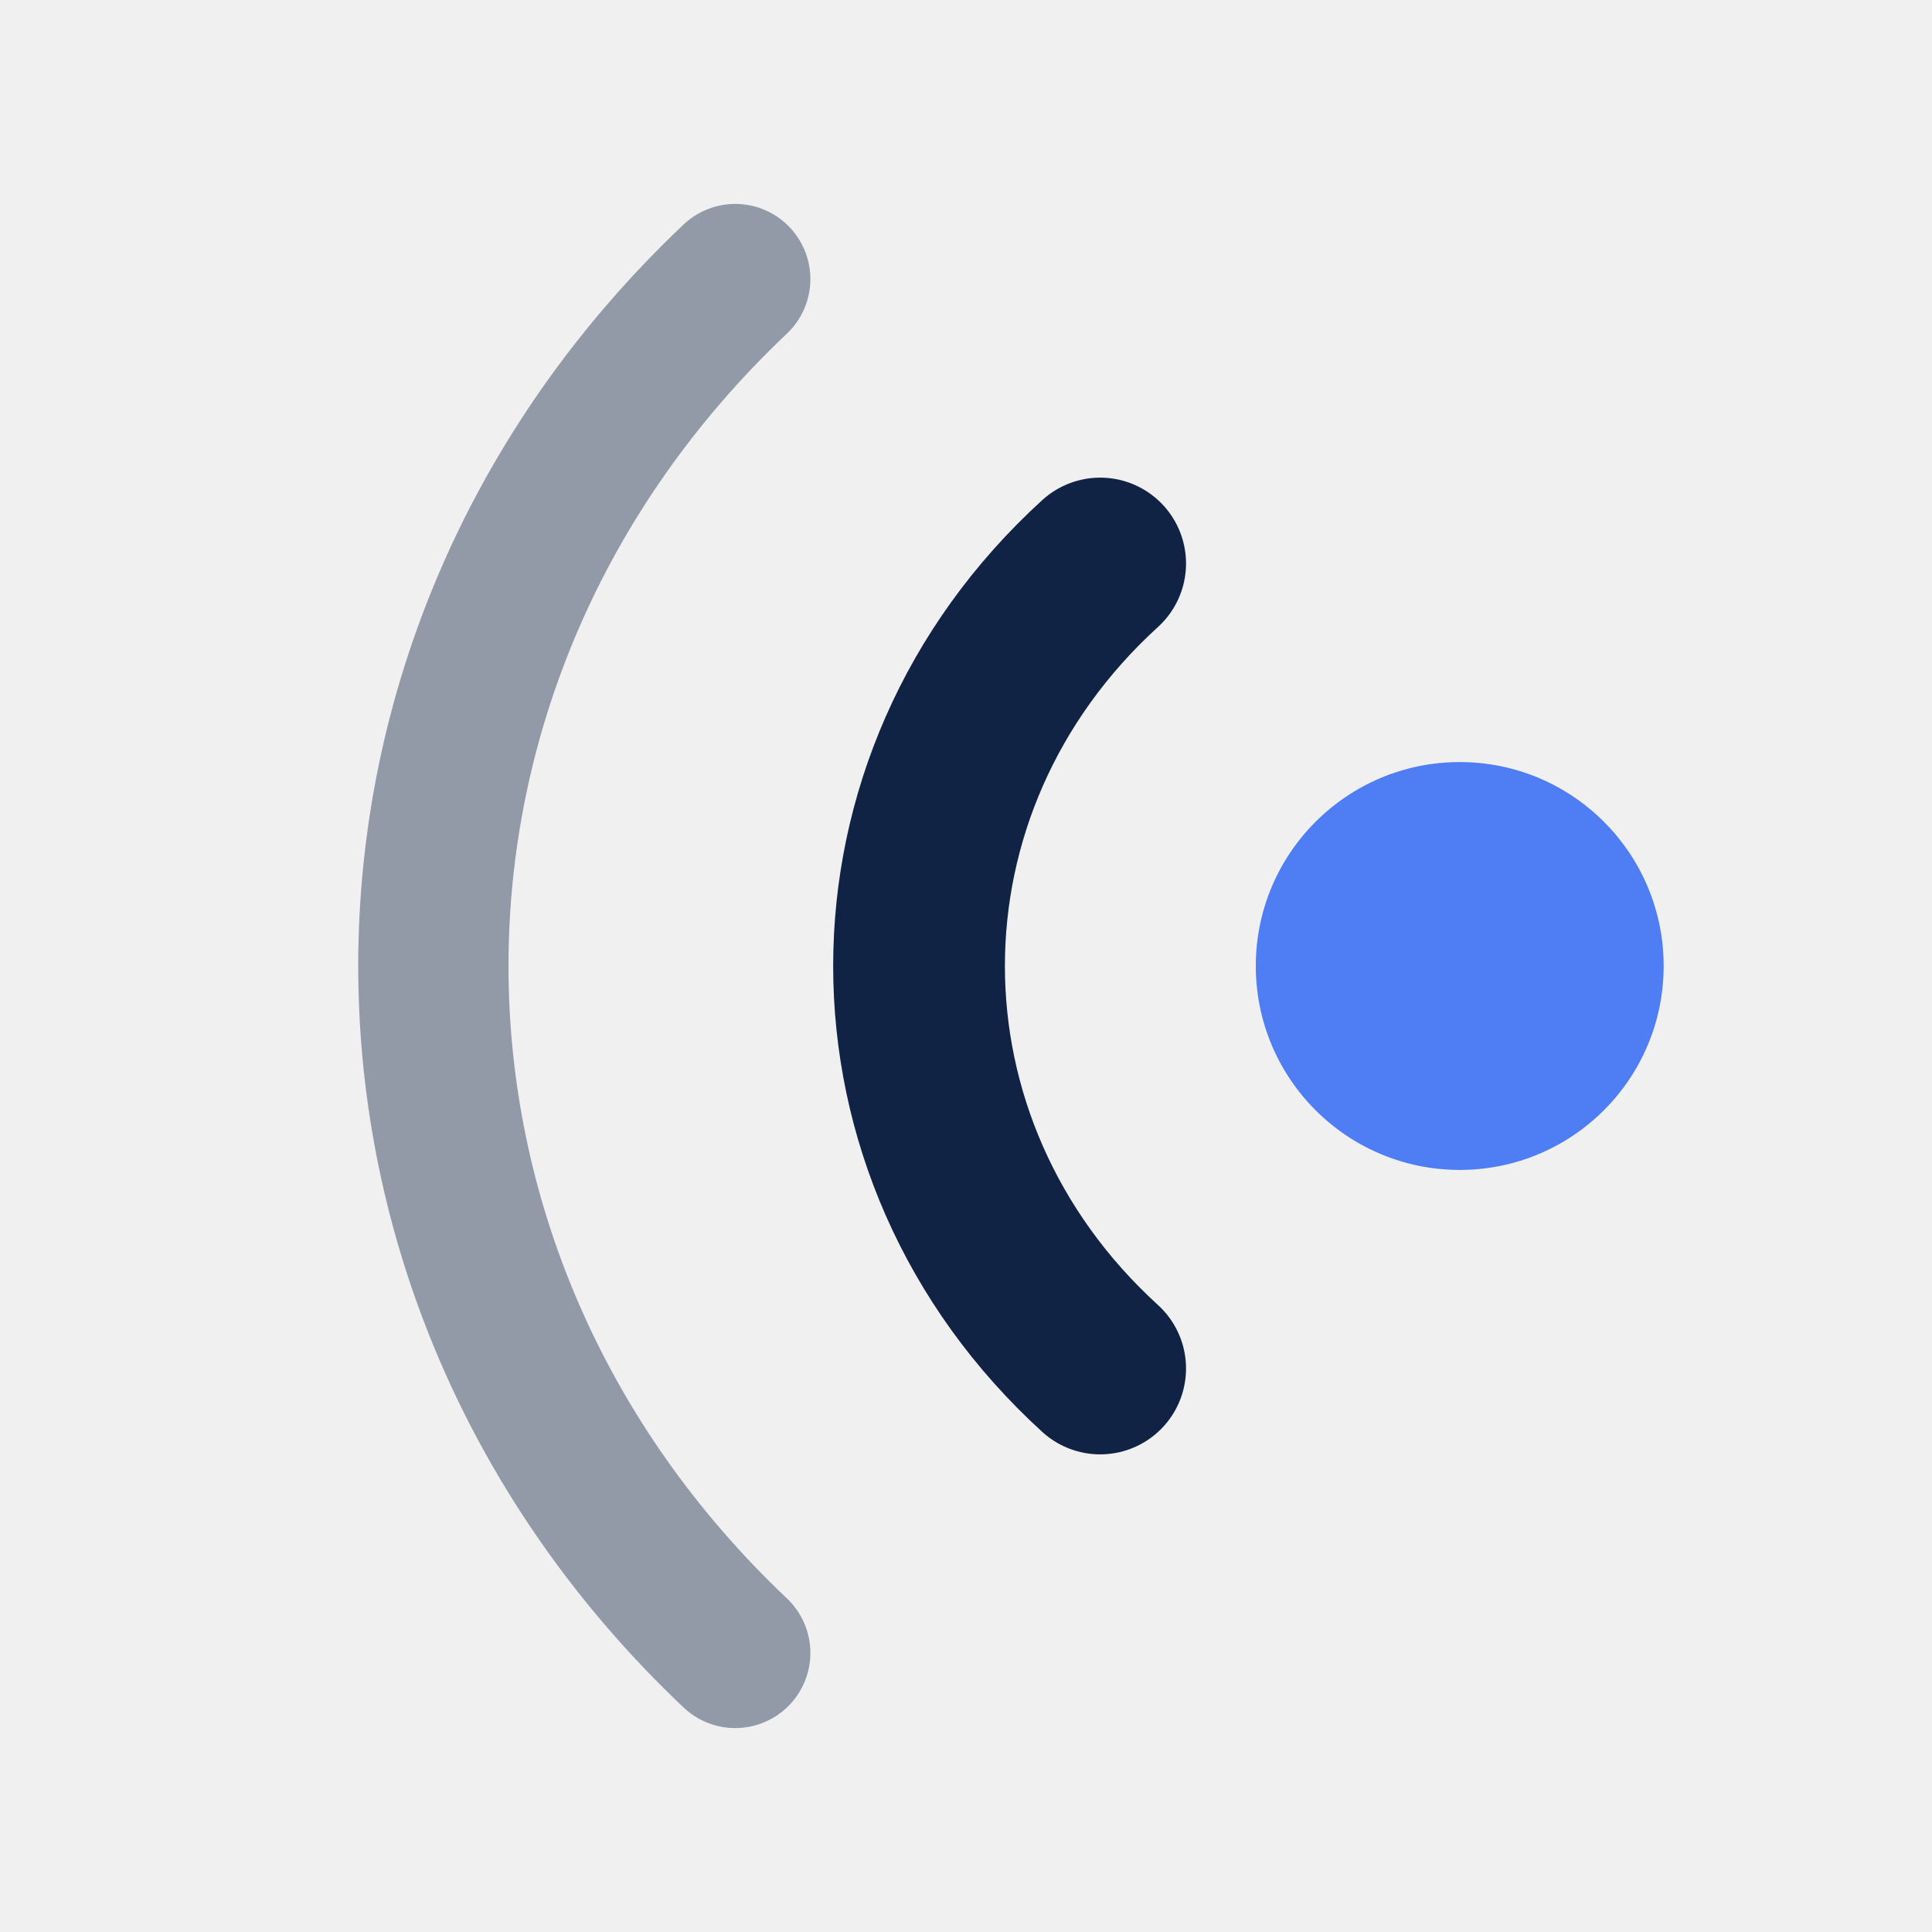
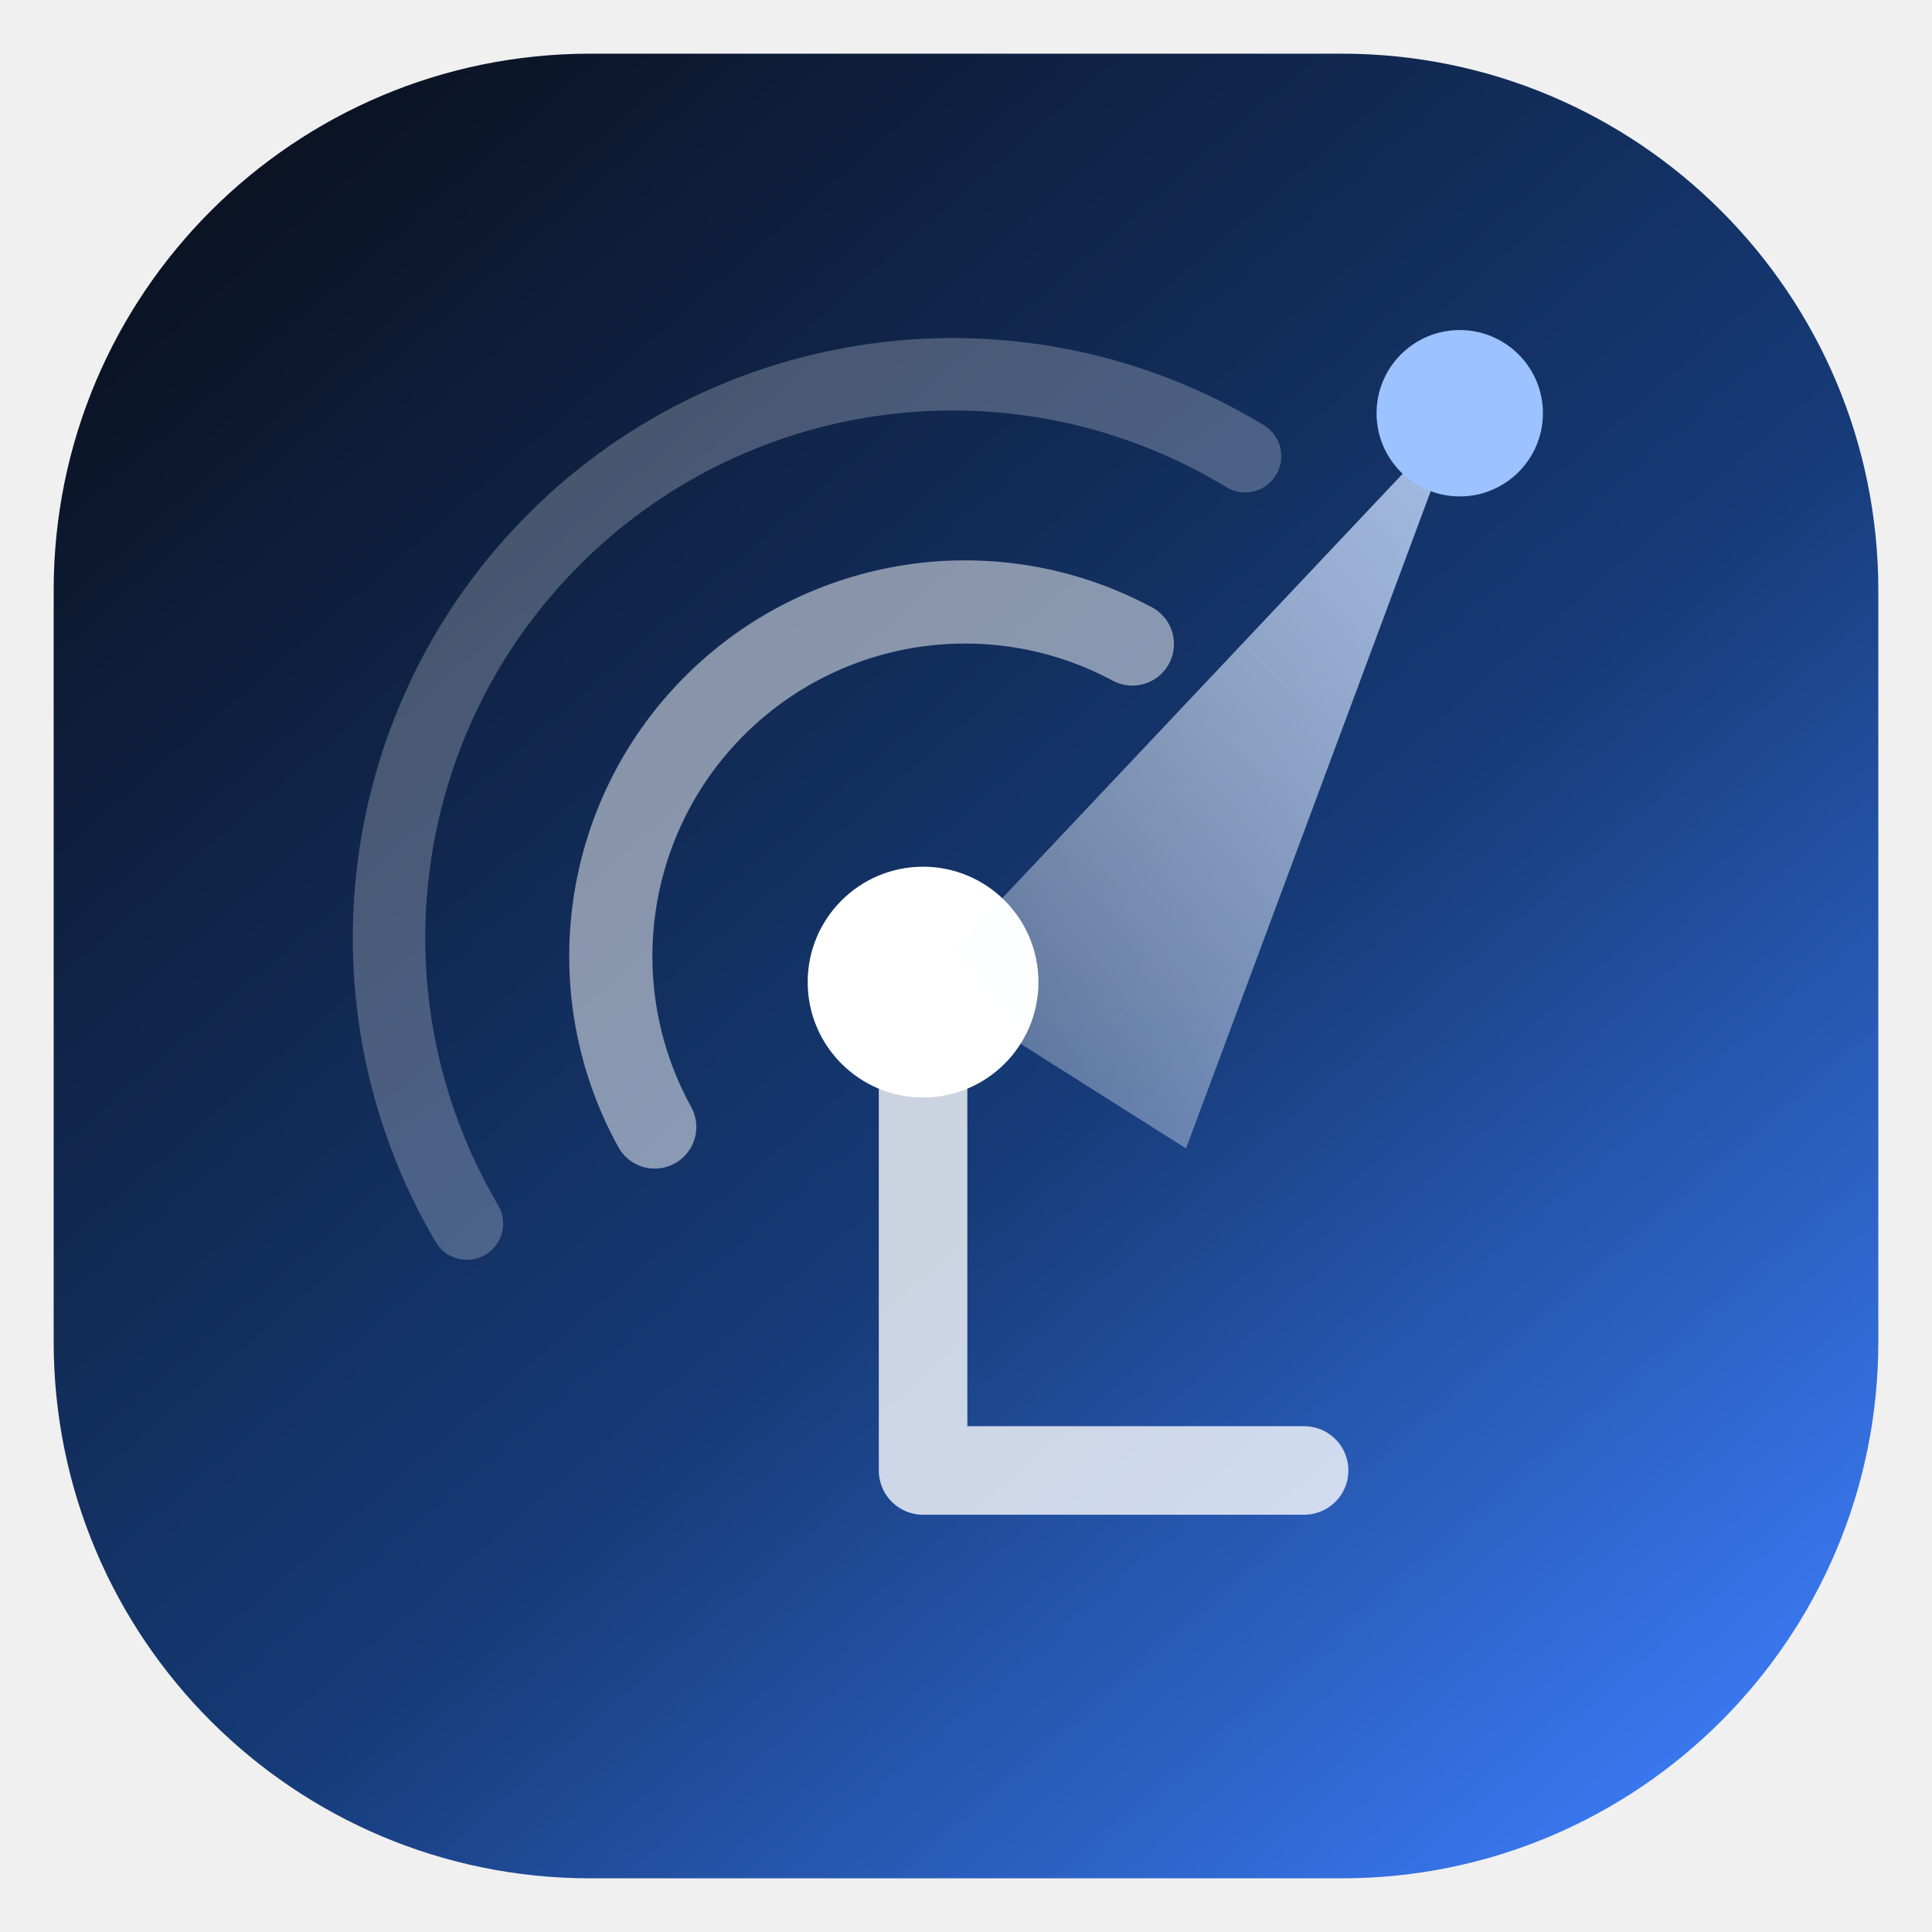
- <svg xmlns="http://www.w3.org/2000/svg" viewBox="0 0 36 36" width="36" height="36" fill="none" stroke-linecap="round">
-   <path d="M20.5 10.5c-4.5 4.1-4.5 10.9 0 15" stroke="#102344" stroke-width="3.2" />
-   <path d="M13.7 5.2c-7.5 7.1-7.5 18.5 0 25.6" stroke="#102344" stroke-width="2.8" opacity=".42" />
-   <circle cx="27.2" cy="18" r="3.8" fill="#4F7DF3" stroke="none" />
+ <svg xmlns="http://www.w3.org/2000/svg" viewBox="0 0 36 36" width="36" height="36">
+   <defs>
+     <linearGradient id="b" x1="5" y1="3" x2="31" y2="33" gradientUnits="userSpaceOnUse">
+       <stop stop-color="#0B1324" />
+       <stop offset=".58" stop-color="#163B78" />
+       <stop offset="1" stop-color="#3977EE" />
+     </linearGradient>
+     <linearGradient id="s" x1="17" y1="18" x2="28" y2="7" gradientUnits="userSpaceOnUse">
+       <stop stop-color="#fff" stop-opacity=".35" />
+       <stop offset="1" stop-color="#BBD5FF" />
+     </linearGradient>
+   </defs>
+   <rect x="1" y="1" width="34" height="34" rx="10" fill="url(#b)" />
+   <path d="M8.7 22.8A10.5 10.5 0 0 1 23.2 8.5" fill="none" stroke="#fff" stroke-opacity=".24" stroke-width="1.35" stroke-linecap="round" />
+   <path d="M12.2 21A6.6 6.6 0 0 1 21.1 12" fill="none" stroke="#fff" stroke-opacity=".5" stroke-width="1.55" stroke-linecap="round" />
+   <circle cx="17.2" cy="18.3" r="2.15" fill="#fff" />
+   <path d="M17.2 18.3 27.2 7.7 22.1 21.4Z" fill="url(#s)" fill-opacity=".88" />
+   <circle cx="27.2" cy="7.7" r="1.55" fill="#9CC2FF" />
+   <path d="M17.2 18.3v9.1M17.2 27.4h7.1" fill="none" stroke="#fff" stroke-opacity=".78" stroke-width="1.65" stroke-linecap="round" />
</svg>
